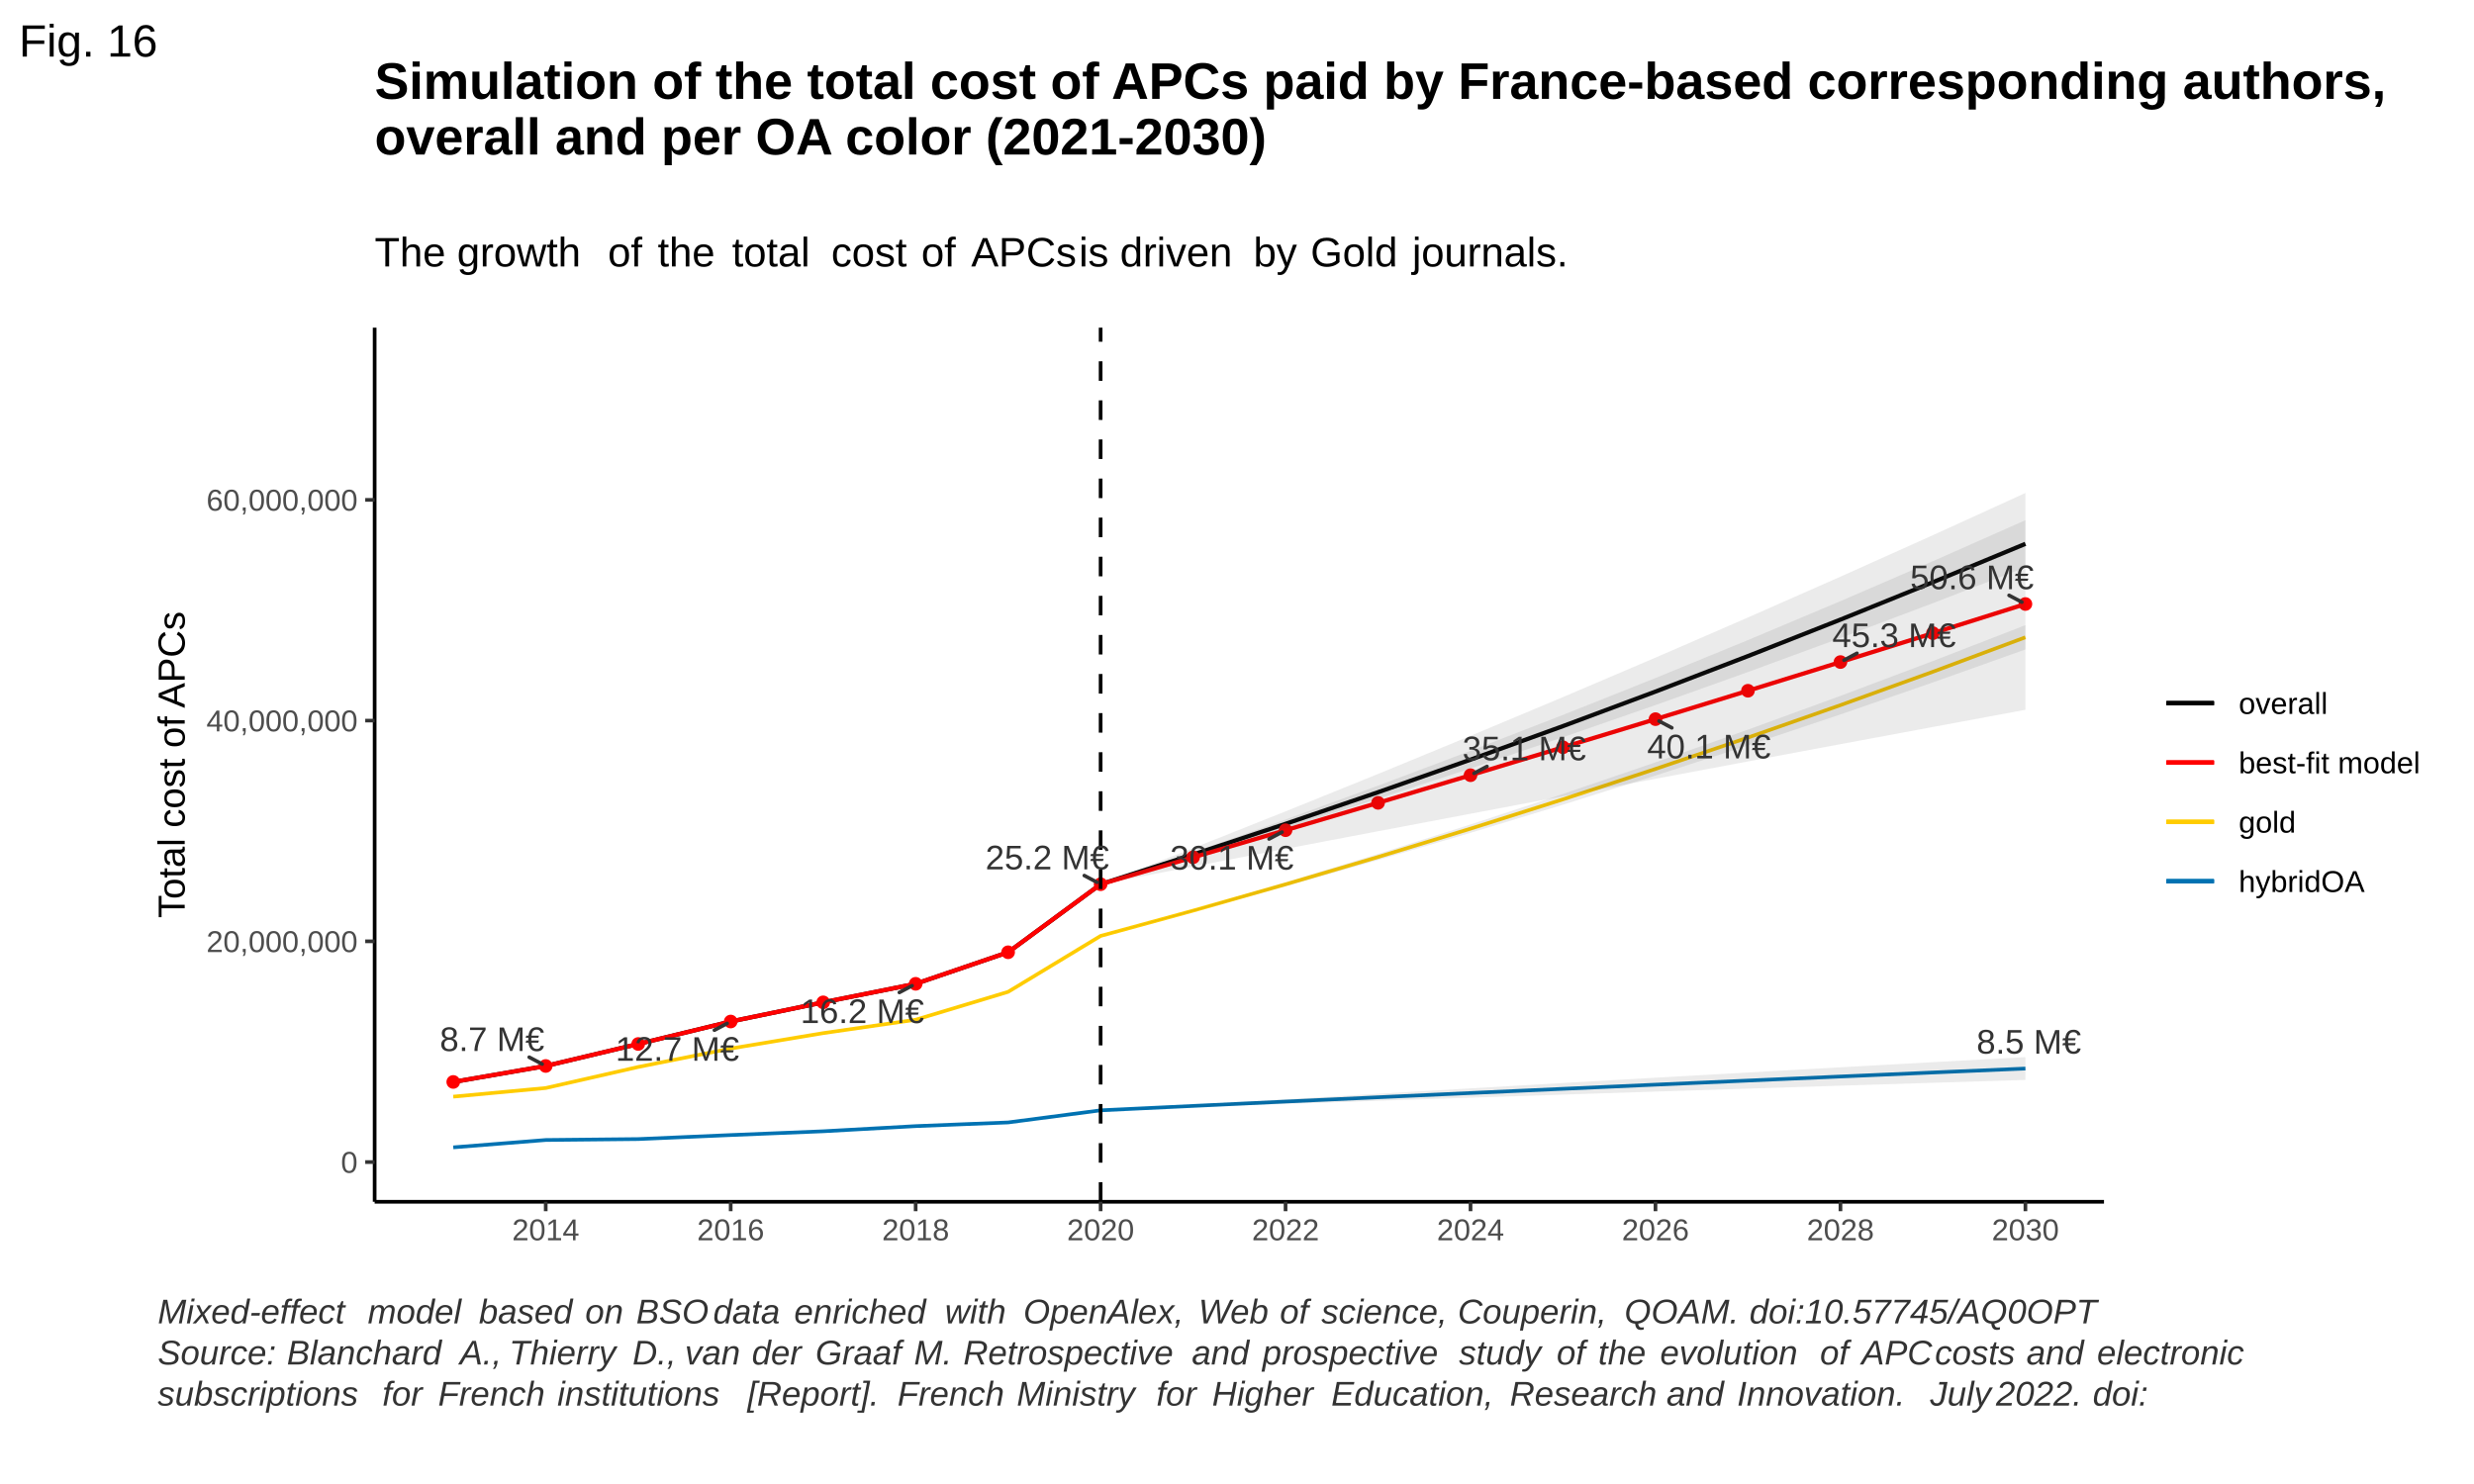
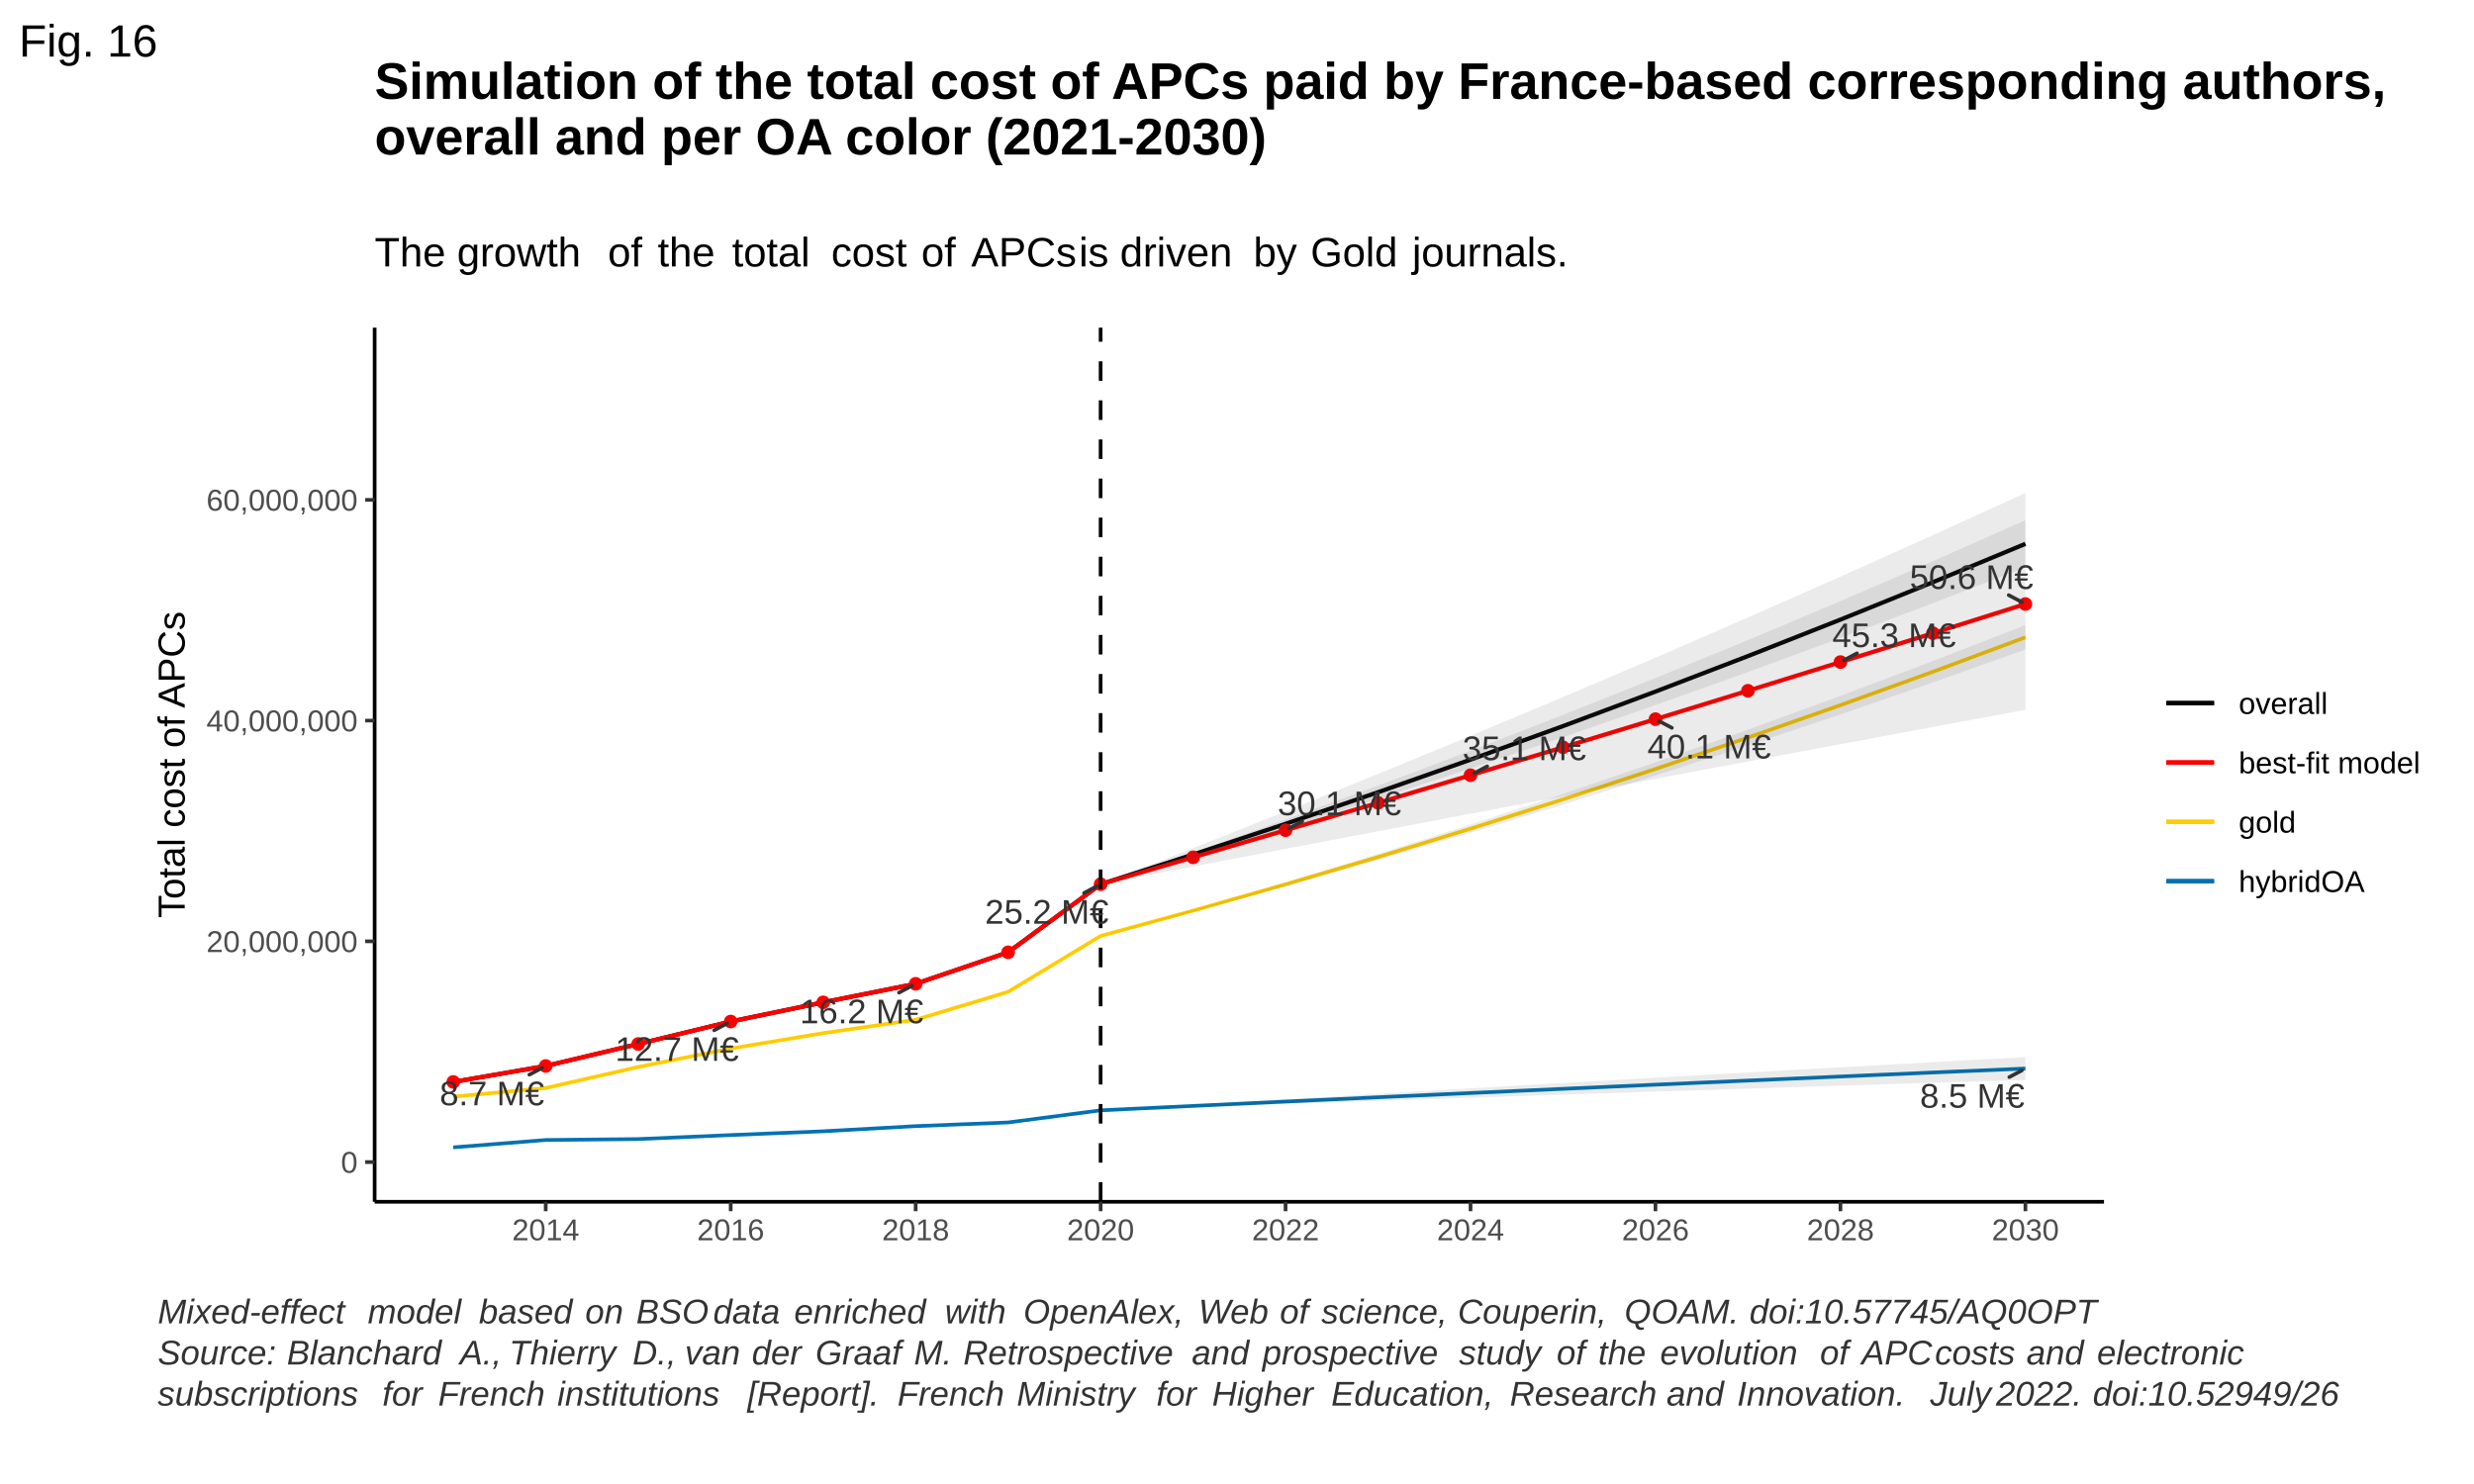
<svg xmlns="http://www.w3.org/2000/svg" class="svglite" width="720.00pt" height="432.00pt" viewBox="0 0 720.00 432.00">
  <defs>
    <style type="text/css">
    .svglite line, .svglite polyline, .svglite polygon, .svglite path, .svglite rect, .svglite circle {
      fill: none;
      stroke: #000000;
      stroke-linecap: round;
      stroke-linejoin: round;
      stroke-miterlimit: 10.00;
    }
    .svglite text {
      white-space: pre;
    }
  </style>
  </defs>
  <rect width="100%" height="100%" style="stroke: none; fill: #FFFFFF;" />
  <defs>
    <clipPath id="cpMC4wMHw3MjAuMDB8MC4wMHw0MzIuMDA=">
      <rect x="0.00" y="0.00" width="720.00" height="432.00" />
    </clipPath>
  </defs>
  <g clip-path="url(#cpMC4wMHw3MjAuMDB8MC4wMHw0MzIuMDA=)">
    <rect x="0" y="0" width="720.00" height="432.00" style="stroke-width: 1.07; stroke: #FFFFFF; fill: #FFFFFF;" />
  </g>
  <defs>
    <clipPath id="cpMTA5LjAzfDYxMi4zMnw5NS4zOXwzNDkuODQ=">
      <rect x="109.03" y="95.39" width="503.29" height="254.45" />
    </clipPath>
  </defs>
  <g clip-path="url(#cpMTA5LjAzfDYxMi4zMnw5NS4zOXwzNDkuODQ=)">
    <rect x="109.03" y="95.39" width="503.29" height="254.45" style="stroke-width: 1.07; stroke: none; fill: #FFFFFF;" />
    <polyline points="131.91,319.24 158.82,316.73 185.74,310.60 212.65,305.23 239.57,300.75 266.48,296.85 293.39,288.73 320.31,272.45 347.22,265.09 374.13,257.43 401.05,249.48 427.96,241.23 454.88,232.69 481.79,223.84 508.70,214.71 535.62,205.27 562.53,195.55 589.45,185.52 " style="stroke-width: 1.07; stroke: #FFCC00; stroke-linecap: butt;" />
    <polyline points="131.91,334.00 158.82,331.86 185.74,331.59 212.65,330.42 239.57,329.32 266.48,327.82 293.39,326.75 320.31,323.22 347.22,321.94 374.13,320.67 401.05,319.42 427.96,318.18 454.88,316.96 481.79,315.75 508.70,314.56 535.62,313.38 562.53,312.21 589.45,311.06 " style="stroke-width: 1.07; stroke: #0072B2; stroke-linecap: butt;" />
    <polyline points="131.91,314.96 158.82,310.31 185.74,303.91 212.65,297.37 239.57,291.79 266.48,286.39 293.39,277.21 320.31,257.40 347.22,248.76 374.13,239.83 401.05,230.62 427.96,221.14 454.88,211.37 481.79,201.32 508.70,190.99 535.62,180.37 562.53,169.48 589.45,158.31 " style="stroke-width: 1.24; stroke-linecap: butt;" />
    <polyline points="131.91,314.96 158.82,310.31 185.74,303.91 212.65,297.37 239.57,291.79 266.48,286.39 293.39,277.21 320.31,257.40 347.22,249.57 374.13,241.68 401.05,233.71 427.96,225.67 454.88,217.54 481.79,209.35 508.70,201.08 535.62,192.73 562.53,184.32 589.45,175.83 " style="stroke-width: 1.24; stroke: #FF0000; stroke-linecap: butt;" />
    <circle cx="131.91" cy="314.96" r="1.63" style="stroke-width: 0.71; stroke: #FF0000; fill: #FF0000;" />
    <circle cx="158.82" cy="310.31" r="1.63" style="stroke-width: 0.71; stroke: #FF0000; fill: #FF0000;" />
    <circle cx="185.74" cy="303.91" r="1.63" style="stroke-width: 0.71; stroke: #FF0000; fill: #FF0000;" />
    <circle cx="212.65" cy="297.37" r="1.63" style="stroke-width: 0.71; stroke: #FF0000; fill: #FF0000;" />
    <circle cx="239.57" cy="291.79" r="1.63" style="stroke-width: 0.71; stroke: #FF0000; fill: #FF0000;" />
    <circle cx="266.48" cy="286.39" r="1.63" style="stroke-width: 0.71; stroke: #FF0000; fill: #FF0000;" />
    <circle cx="293.39" cy="277.21" r="1.63" style="stroke-width: 0.71; stroke: #FF0000; fill: #FF0000;" />
    <circle cx="320.31" cy="257.40" r="1.63" style="stroke-width: 0.71; stroke: #FF0000; fill: #FF0000;" />
    <circle cx="347.22" cy="249.57" r="1.63" style="stroke-width: 0.71; stroke: #FF0000; fill: #FF0000;" />
    <circle cx="374.13" cy="241.68" r="1.63" style="stroke-width: 0.71; stroke: #FF0000; fill: #FF0000;" />
    <circle cx="401.05" cy="233.71" r="1.63" style="stroke-width: 0.71; stroke: #FF0000; fill: #FF0000;" />
    <circle cx="427.96" cy="225.67" r="1.63" style="stroke-width: 0.71; stroke: #FF0000; fill: #FF0000;" />
    <circle cx="454.88" cy="217.54" r="1.63" style="stroke-width: 0.71; stroke: #FF0000; fill: #FF0000;" />
    <circle cx="481.79" cy="209.35" r="1.63" style="stroke-width: 0.71; stroke: #FF0000; fill: #FF0000;" />
    <circle cx="508.70" cy="201.08" r="1.63" style="stroke-width: 0.71; stroke: #FF0000; fill: #FF0000;" />
    <circle cx="535.62" cy="192.73" r="1.63" style="stroke-width: 0.71; stroke: #FF0000; fill: #FF0000;" />
    <circle cx="562.53" cy="184.32" r="1.63" style="stroke-width: 0.71; stroke: #FF0000; fill: #FF0000;" />
    <circle cx="589.45" cy="175.83" r="1.63" style="stroke-width: 0.71; stroke: #FF0000; fill: #FF0000;" />
    <polygon points="131.91,319.24 158.82,316.73 185.74,310.60 212.65,305.23 239.57,300.75 266.48,296.85 293.39,288.73 320.31,272.45 347.22,264.81 374.13,256.86 401.05,248.59 427.96,240.01 454.88,231.12 481.79,221.92 508.70,212.40 535.62,202.57 562.53,192.43 589.45,181.98 589.45,189.06 562.53,198.65 535.62,207.97 508.70,217.00 481.79,225.76 454.88,234.24 427.96,242.44 401.05,250.36 374.13,258.01 347.22,265.37 320.31,272.45 293.39,288.73 266.48,296.85 239.57,300.75 212.65,305.23 185.74,310.60 158.82,316.73 131.91,319.24 " style="stroke-width: 0.00; stroke: none; stroke-linecap: butt; fill: #333333; fill-opacity: 0.10;" />
    <polyline points="131.91,319.24 158.82,316.73 185.74,310.60 212.65,305.23 239.57,300.75 266.48,296.85 293.39,288.73 320.31,272.45 347.22,264.81 374.13,256.86 401.05,248.59 427.96,240.01 454.88,231.12 481.79,221.92 508.70,212.40 535.62,202.57 562.53,192.43 589.45,181.98 " style="stroke-width: 1.07; stroke: none; stroke-linecap: butt;" />
    <polyline points="589.45,189.06 562.53,198.65 535.62,207.97 508.70,217.00 481.79,225.76 454.88,234.24 427.96,242.44 401.05,250.36 374.13,258.01 347.22,265.37 320.31,272.45 293.39,288.73 266.48,296.85 239.57,300.75 212.65,305.23 185.74,310.60 158.82,316.73 131.91,319.24 " style="stroke-width: 1.07; stroke: none; stroke-linecap: butt;" />
    <polygon points="131.91,334.00 158.82,331.86 185.74,331.59 212.65,330.42 239.57,329.32 266.48,327.82 293.39,326.75 320.31,323.22 347.22,321.60 374.13,319.99 401.05,318.40 427.96,316.83 454.88,315.26 481.79,313.72 508.70,312.20 535.62,310.69 562.53,309.20 589.45,307.73 589.45,314.37 562.53,315.20 535.62,316.04 508.70,316.90 481.79,317.76 454.88,318.64 427.96,319.54 401.05,320.44 374.13,321.35 347.22,322.28 320.31,323.22 293.39,326.75 266.48,327.82 239.57,329.32 212.65,330.42 185.74,331.59 158.82,331.86 131.91,334.00 " style="stroke-width: 0.00; stroke: none; stroke-linecap: butt; fill: #333333; fill-opacity: 0.10;" />
    <polyline points="131.91,334.00 158.82,331.86 185.74,331.59 212.65,330.42 239.57,329.32 266.48,327.82 293.39,326.75 320.31,323.22 347.22,321.60 374.13,319.99 401.05,318.40 427.96,316.83 454.88,315.26 481.79,313.72 508.70,312.20 535.62,310.69 562.53,309.20 589.45,307.73 " style="stroke-width: 1.07; stroke: none; stroke-linecap: butt;" />
    <polyline points="589.45,314.37 562.53,315.20 535.62,316.04 508.70,316.90 481.79,317.76 454.88,318.64 427.96,319.54 401.05,320.44 374.13,321.35 347.22,322.28 320.31,323.22 293.39,326.75 266.48,327.82 239.57,329.32 212.65,330.42 185.74,331.59 158.82,331.86 131.91,334.00 " style="stroke-width: 1.07; stroke: none; stroke-linecap: butt;" />
    <polygon points="131.91,314.96 158.82,310.31 185.74,303.91 212.65,297.37 239.57,291.79 266.48,286.39 293.39,277.21 320.31,257.40 347.22,248.14 374.13,238.57 401.05,228.72 427.96,218.56 454.88,208.11 481.79,197.37 508.70,186.33 535.62,174.99 562.53,163.36 589.45,151.43 589.45,165.15 562.53,175.58 535.62,185.73 508.70,195.63 481.79,205.25 454.88,214.61 427.96,223.70 401.05,232.52 374.13,241.09 347.22,249.37 320.31,257.40 293.39,277.21 266.48,286.39 239.57,291.79 212.65,297.37 185.74,303.91 158.82,310.31 131.91,314.96 " style="stroke-width: 0.00; stroke: none; stroke-linecap: butt; fill: #333333; fill-opacity: 0.10;" />
    <polyline points="131.91,314.96 158.82,310.31 185.74,303.91 212.65,297.37 239.57,291.79 266.48,286.39 293.39,277.21 320.31,257.40 347.22,248.14 374.13,238.57 401.05,228.72 427.96,218.56 454.88,208.11 481.79,197.37 508.70,186.33 535.62,174.99 562.53,163.36 589.45,151.43 " style="stroke-width: 1.07; stroke: none; stroke-linecap: butt;" />
    <polyline points="589.45,165.15 562.53,175.58 535.62,185.73 508.70,195.63 481.79,205.25 454.88,214.61 427.96,223.70 401.05,232.52 374.13,241.09 347.22,249.37 320.31,257.40 293.39,277.21 266.48,286.39 239.57,291.79 212.65,297.37 185.74,303.91 158.82,310.31 131.91,314.96 " style="stroke-width: 1.07; stroke: none; stroke-linecap: butt;" />
    <polygon points="131.91,314.96 158.82,310.31 185.74,303.91 212.65,297.37 239.57,291.79 266.48,286.39 293.39,277.21 320.31,257.40 347.22,246.90 374.13,236.20 401.05,225.30 427.96,214.21 454.88,202.92 481.79,191.44 508.70,179.75 535.62,167.87 562.53,155.79 589.45,143.51 589.45,206.62 562.53,211.62 535.62,216.63 508.70,221.66 481.79,226.71 454.88,231.79 427.96,236.88 401.05,241.98 374.13,247.10 347.22,252.24 320.31,257.40 293.39,277.21 266.48,286.39 239.57,291.79 212.65,297.37 185.74,303.91 158.82,310.31 131.91,314.96 " style="stroke-width: 0.00; stroke: none; stroke-linecap: butt; fill: #333333; fill-opacity: 0.10;" />
    <polyline points="131.91,314.96 158.82,310.31 185.74,303.91 212.65,297.37 239.57,291.79 266.48,286.39 293.39,277.21 320.31,257.40 347.22,246.90 374.13,236.20 401.05,225.30 427.96,214.21 454.88,202.92 481.79,191.44 508.70,179.75 535.62,167.87 562.53,155.79 589.45,143.51 " style="stroke-width: 1.07; stroke: none; stroke-linecap: butt;" />
    <polyline points="589.45,206.62 562.53,211.62 535.62,216.63 508.70,221.66 481.79,226.71 454.88,231.79 427.96,236.88 401.05,241.98 374.13,247.10 347.22,252.24 320.31,257.40 293.39,277.21 266.48,286.39 239.57,291.79 212.65,297.37 185.74,303.91 158.82,310.31 131.91,314.96 " style="stroke-width: 1.07; stroke: none; stroke-linecap: butt;" />
    <line x1="320.31" y1="349.84" x2="320.31" y2="95.39" style="stroke-width: 1.07; stroke-dasharray: 5.69,5.69; stroke-linecap: butt;" />
-     <line x1="154.02" y1="307.76" x2="157.79" y2="309.76" style="stroke-width: 1.07; stroke: #333333;" />
-     <line x1="207.91" y1="299.89" x2="211.62" y2="297.92" style="stroke-width: 1.07; stroke: #333333;" />
-     <line x1="261.74" y1="288.91" x2="265.45" y2="286.94" style="stroke-width: 1.07; stroke: #333333;" />
-     <line x1="315.56" y1="254.88" x2="319.28" y2="256.85" style="stroke-width: 1.07; stroke: #333333;" />
-     <line x1="369.34" y1="244.23" x2="373.10" y2="242.23" style="stroke-width: 1.07; stroke: #333333;" />
-     <line x1="432.75" y1="223.12" x2="428.99" y2="225.12" style="stroke-width: 1.07; stroke: #333333;" />
-     <line x1="486.54" y1="211.87" x2="482.82" y2="209.90" style="stroke-width: 1.07; stroke: #333333;" />
-     <line x1="540.42" y1="190.18" x2="536.65" y2="192.19" style="stroke-width: 1.07; stroke: #333333;" />
-     <line x1="584.70" y1="173.31" x2="588.41" y2="175.28" style="stroke-width: 1.07; stroke: #333333;" />
-     <text x="143.21" y="305.96" text-anchor="middle" style="font-size: 9.96px;fill: #333333; font-family: &quot;Arial&quot;;" textLength="39.12px" lengthAdjust="spacingAndGlyphs">   8.7 M€</text>
-     <text x="197.13" y="308.80" text-anchor="middle" style="font-size: 9.96px;fill: #333333; font-family: &quot;Arial&quot;;" textLength="44.81px" lengthAdjust="spacingAndGlyphs">   12.7 M€</text>
-     <text x="250.95" y="297.82" text-anchor="middle" style="font-size: 9.96px;fill: #333333; font-family: &quot;Arial&quot;;" textLength="44.81px" lengthAdjust="spacingAndGlyphs">   16.2 M€</text>
-     <text x="304.78" y="253.08" text-anchor="middle" style="font-size: 9.96px;fill: #333333; font-family: &quot;Arial&quot;;" textLength="44.81px" lengthAdjust="spacingAndGlyphs">   25.2 M€</text>
-     <text x="358.51" y="253.14" text-anchor="middle" style="font-size: 9.96px;fill: #333333; font-family: &quot;Arial&quot;;" textLength="44.81px" lengthAdjust="spacingAndGlyphs">   30.1 M€</text>
-     <text x="443.60" y="221.32" text-anchor="middle" style="font-size: 9.96px;fill: #333333; font-family: &quot;Arial&quot;;" textLength="44.81px" lengthAdjust="spacingAndGlyphs">   35.1 M€</text>
-     <text x="497.34" y="220.78" text-anchor="middle" style="font-size: 9.96px;fill: #333333; font-family: &quot;Arial&quot;;" textLength="44.81px" lengthAdjust="spacingAndGlyphs">   40.1 M€</text>
-     <text x="551.23" y="188.38" text-anchor="middle" style="font-size: 9.96px;fill: #333333; font-family: &quot;Arial&quot;;" textLength="44.81px" lengthAdjust="spacingAndGlyphs">   45.3 M€</text>
-     <text x="573.90" y="171.51" text-anchor="middle" style="font-size: 9.96px;fill: #333333; font-family: &quot;Arial&quot;;" textLength="44.81px" lengthAdjust="spacingAndGlyphs">   50.6 M€</text>
-     <text x="590.45" y="306.71" text-anchor="middle" style="font-size: 9.96px;fill: #333333; font-family: &quot;Arial&quot;;" textLength="36.53px" lengthAdjust="spacingAndGlyphs">  8.5 M€</text>
+     <line x1="154.05" y1="312.85" x2="157.79" y2="310.86" style="stroke-width: 1.07; stroke: #333333;" />
+     <line x1="207.84" y1="299.93" x2="211.62" y2="297.92" style="stroke-width: 1.07; stroke: #333333;" />
+     <line x1="261.63" y1="288.97" x2="265.45" y2="286.94" style="stroke-width: 1.07; stroke: #333333;" />
+     <line x1="315.47" y1="259.97" x2="319.28" y2="257.95" style="stroke-width: 1.07; stroke: #333333;" />
+     <line x1="378.99" y1="239.10" x2="375.16" y2="241.13" style="stroke-width: 1.07; stroke: #333333;" />
+     <line x1="432.82" y1="223.08" x2="428.99" y2="225.12" style="stroke-width: 1.07; stroke: #333333;" />
+     <line x1="486.56" y1="211.88" x2="482.82" y2="209.90" style="stroke-width: 1.07; stroke: #333333;" />
+     <line x1="540.43" y1="190.18" x2="536.65" y2="192.19" style="stroke-width: 1.07; stroke: #333333;" />
+     <line x1="584.59" y1="173.25" x2="588.42" y2="175.28" style="stroke-width: 1.07; stroke: #333333;" />
+     <text x="143.17" y="321.76" text-anchor="middle" style="font-size: 9.96px;fill: #333333; font-family: &quot;Arial&quot;;" textLength="39.12px" lengthAdjust="spacingAndGlyphs">   8.7 M€</text>
+     <text x="197.03" y="308.84" text-anchor="middle" style="font-size: 9.96px;fill: #333333; font-family: &quot;Arial&quot;;" textLength="44.81px" lengthAdjust="spacingAndGlyphs">   12.7 M€</text>
+     <text x="250.76" y="297.88" text-anchor="middle" style="font-size: 9.96px;fill: #333333; font-family: &quot;Arial&quot;;" textLength="44.81px" lengthAdjust="spacingAndGlyphs">   16.2 M€</text>
+     <text x="304.65" y="268.89" text-anchor="middle" style="font-size: 9.96px;fill: #333333; font-family: &quot;Arial&quot;;" textLength="44.81px" lengthAdjust="spacingAndGlyphs">   25.2 M€</text>
+     <text x="389.83" y="237.30" text-anchor="middle" style="font-size: 9.96px;fill: #333333; font-family: &quot;Arial&quot;;" textLength="44.81px" lengthAdjust="spacingAndGlyphs">   30.1 M€</text>
+     <text x="443.63" y="221.28" text-anchor="middle" style="font-size: 9.96px;fill: #333333; font-family: &quot;Arial&quot;;" textLength="44.81px" lengthAdjust="spacingAndGlyphs">   35.1 M€</text>
+     <text x="497.42" y="220.79" text-anchor="middle" style="font-size: 9.96px;fill: #333333; font-family: &quot;Arial&quot;;" textLength="44.81px" lengthAdjust="spacingAndGlyphs">   40.1 M€</text>
+     <text x="551.24" y="188.38" text-anchor="middle" style="font-size: 9.96px;fill: #333333; font-family: &quot;Arial&quot;;" textLength="44.81px" lengthAdjust="spacingAndGlyphs">   45.3 M€</text>
+     <text x="573.77" y="171.45" text-anchor="middle" style="font-size: 9.96px;fill: #333333; font-family: &quot;Arial&quot;;" textLength="44.81px" lengthAdjust="spacingAndGlyphs">   50.6 M€</text>
+     <line x1="584.76" y1="313.55" x2="588.41" y2="311.61" style="stroke-width: 1.07; stroke: #333333;" />
+     <text x="573.98" y="322.46" text-anchor="middle" style="font-size: 9.96px;fill: #333333; font-family: &quot;Arial&quot;;" textLength="36.53px" lengthAdjust="spacingAndGlyphs">  8.5 M€</text>
  </g>
  <g clip-path="url(#cpMC4wMHw3MjAuMDB8MC4wMHw0MzIuMDA=)">
    <polyline points="109.03,349.84 109.03,95.39 " style="stroke-width: 1.07; stroke-linecap: butt;" />
    <text x="104.10" y="341.42" text-anchor="end" style="font-size: 8.80px;fill: #4D4D4D; font-family: &quot;Arial&quot;;" textLength="5.03px" lengthAdjust="spacingAndGlyphs">0</text>
    <text x="104.10" y="277.16" text-anchor="end" style="font-size: 8.80px;fill: #4D4D4D; font-family: &quot;Arial&quot;;" textLength="44.97px" lengthAdjust="spacingAndGlyphs">20,000,000</text>
    <text x="104.10" y="212.91" text-anchor="end" style="font-size: 8.80px;fill: #4D4D4D; font-family: &quot;Arial&quot;;" textLength="44.97px" lengthAdjust="spacingAndGlyphs">40,000,000</text>
    <text x="104.10" y="148.66" text-anchor="end" style="font-size: 8.80px;fill: #4D4D4D; font-family: &quot;Arial&quot;;" textLength="44.97px" lengthAdjust="spacingAndGlyphs">60,000,000</text>
    <polyline points="106.29,338.28 109.03,338.28 " style="stroke-width: 1.07; stroke: #333333; stroke-linecap: butt;" />
    <polyline points="106.29,274.02 109.03,274.02 " style="stroke-width: 1.07; stroke: #333333; stroke-linecap: butt;" />
    <polyline points="106.29,209.77 109.03,209.77 " style="stroke-width: 1.07; stroke: #333333; stroke-linecap: butt;" />
    <polyline points="106.29,145.51 109.03,145.51 " style="stroke-width: 1.07; stroke: #333333; stroke-linecap: butt;" />
    <polyline points="109.03,349.84 612.32,349.84 " style="stroke-width: 1.07; stroke-linecap: butt;" />
    <polyline points="158.82,352.58 158.82,349.84 " style="stroke-width: 1.07; stroke: #333333; stroke-linecap: butt;" />
    <polyline points="212.65,352.58 212.65,349.84 " style="stroke-width: 1.07; stroke: #333333; stroke-linecap: butt;" />
    <polyline points="266.48,352.58 266.48,349.84 " style="stroke-width: 1.07; stroke: #333333; stroke-linecap: butt;" />
    <polyline points="320.31,352.58 320.31,349.84 " style="stroke-width: 1.07; stroke: #333333; stroke-linecap: butt;" />
    <polyline points="374.13,352.58 374.13,349.84 " style="stroke-width: 1.07; stroke: #333333; stroke-linecap: butt;" />
    <polyline points="427.96,352.58 427.96,349.84 " style="stroke-width: 1.07; stroke: #333333; stroke-linecap: butt;" />
    <polyline points="481.79,352.58 481.79,349.84 " style="stroke-width: 1.07; stroke: #333333; stroke-linecap: butt;" />
    <polyline points="535.62,352.58 535.62,349.84 " style="stroke-width: 1.07; stroke: #333333; stroke-linecap: butt;" />
    <polyline points="589.45,352.58 589.45,349.84 " style="stroke-width: 1.07; stroke: #333333; stroke-linecap: butt;" />
    <text x="158.82" y="361.06" text-anchor="middle" style="font-size: 8.80px;fill: #4D4D4D; font-family: &quot;Arial&quot;;" textLength="20.13px" lengthAdjust="spacingAndGlyphs">2014</text>
    <text x="212.65" y="361.06" text-anchor="middle" style="font-size: 8.80px;fill: #4D4D4D; font-family: &quot;Arial&quot;;" textLength="20.13px" lengthAdjust="spacingAndGlyphs">2016</text>
    <text x="266.48" y="361.06" text-anchor="middle" style="font-size: 8.80px;fill: #4D4D4D; font-family: &quot;Arial&quot;;" textLength="20.13px" lengthAdjust="spacingAndGlyphs">2018</text>
    <text x="320.31" y="361.06" text-anchor="middle" style="font-size: 8.80px;fill: #4D4D4D; font-family: &quot;Arial&quot;;" textLength="20.13px" lengthAdjust="spacingAndGlyphs">2020</text>
    <text x="374.13" y="361.06" text-anchor="middle" style="font-size: 8.80px;fill: #4D4D4D; font-family: &quot;Arial&quot;;" textLength="20.13px" lengthAdjust="spacingAndGlyphs">2022</text>
    <text x="427.96" y="361.06" text-anchor="middle" style="font-size: 8.80px;fill: #4D4D4D; font-family: &quot;Arial&quot;;" textLength="20.13px" lengthAdjust="spacingAndGlyphs">2024</text>
    <text x="481.79" y="361.06" text-anchor="middle" style="font-size: 8.80px;fill: #4D4D4D; font-family: &quot;Arial&quot;;" textLength="20.13px" lengthAdjust="spacingAndGlyphs">2026</text>
    <text x="535.62" y="361.06" text-anchor="middle" style="font-size: 8.80px;fill: #4D4D4D; font-family: &quot;Arial&quot;;" textLength="20.13px" lengthAdjust="spacingAndGlyphs">2028</text>
    <text x="589.45" y="361.06" text-anchor="middle" style="font-size: 8.80px;fill: #4D4D4D; font-family: &quot;Arial&quot;;" textLength="20.13px" lengthAdjust="spacingAndGlyphs">2030</text>
    <text transform="translate(53.75,222.62) rotate(-90)" text-anchor="middle" style="font-size: 11.00px; font-family: &quot;Arial&quot;;" textLength="91.84px" lengthAdjust="spacingAndGlyphs">Total cost of APCs</text>
    <rect x="623.28" y="174.59" width="91.24" height="96.06" style="stroke-width: 1.07; stroke: none; fill: #FFFFFF;" />
    <text x="628.76" y="189.25" style="font-size: 11.00px; font-family: &quot;Arial&quot;;" textLength="2.86px" lengthAdjust="spacingAndGlyphs"> </text>
    <line x1="630.49" y1="204.69" x2="644.31" y2="204.69" style="stroke-width: 1.07; stroke-linecap: butt;" />
    <line x1="630.49" y1="204.69" x2="644.31" y2="204.69" style="stroke-width: 1.07; stroke-linecap: butt;" />
    <line x1="630.49" y1="204.69" x2="644.31" y2="204.69" style="stroke-width: 1.24; stroke-linecap: butt;" />
    <line x1="630.49" y1="204.69" x2="644.31" y2="204.69" style="stroke-width: 1.24; stroke-linecap: butt;" />
    <line x1="630.49" y1="221.97" x2="644.31" y2="221.97" style="stroke-width: 1.07; stroke: #FF0000; stroke-linecap: butt;" />
    <line x1="630.49" y1="221.97" x2="644.31" y2="221.97" style="stroke-width: 1.07; stroke: #FF0000; stroke-linecap: butt;" />
    <line x1="630.49" y1="221.97" x2="644.31" y2="221.97" style="stroke-width: 1.24; stroke: #FF0000; stroke-linecap: butt;" />
    <line x1="630.49" y1="221.97" x2="644.31" y2="221.97" style="stroke-width: 1.24; stroke: #FF0000; stroke-linecap: butt;" />
    <line x1="630.49" y1="239.25" x2="644.31" y2="239.25" style="stroke-width: 1.07; stroke: #FFCC00; stroke-linecap: butt;" />
    <line x1="630.49" y1="239.25" x2="644.31" y2="239.25" style="stroke-width: 1.07; stroke: #FFCC00; stroke-linecap: butt;" />
    <line x1="630.49" y1="239.25" x2="644.31" y2="239.25" style="stroke-width: 1.24; stroke: #FFCC00; stroke-linecap: butt;" />
    <line x1="630.49" y1="239.25" x2="644.31" y2="239.25" style="stroke-width: 1.24; stroke: #FFCC00; stroke-linecap: butt;" />
    <line x1="630.49" y1="256.53" x2="644.31" y2="256.53" style="stroke-width: 1.07; stroke: #0072B2; stroke-linecap: butt;" />
    <line x1="630.49" y1="256.53" x2="644.31" y2="256.53" style="stroke-width: 1.07; stroke: #0072B2; stroke-linecap: butt;" />
    <line x1="630.49" y1="256.53" x2="644.31" y2="256.53" style="stroke-width: 1.24; stroke: #0072B2; stroke-linecap: butt;" />
    <line x1="630.49" y1="256.53" x2="644.31" y2="256.53" style="stroke-width: 1.24; stroke: #0072B2; stroke-linecap: butt;" />
    <text x="651.52" y="207.83" style="font-size: 8.80px; font-family: &quot;Arial&quot;;" textLength="27.86px" lengthAdjust="spacingAndGlyphs">overall</text>
    <text x="651.52" y="225.11" style="font-size: 8.80px; font-family: &quot;Arial&quot;;" textLength="57.52px" lengthAdjust="spacingAndGlyphs">best-fit model</text>
    <text x="651.52" y="242.39" style="font-size: 8.80px; font-family: &quot;Arial&quot;;" textLength="18.40px" lengthAdjust="spacingAndGlyphs">gold</text>
    <text x="651.52" y="259.67" style="font-size: 8.80px; font-family: &quot;Arial&quot;;" textLength="39.13px" lengthAdjust="spacingAndGlyphs">hybridOA</text>
    <text x="109.03" y="77.57" style="font-size: 12.00px; font-family: &quot;Arial&quot;;" textLength="20.86px" lengthAdjust="spacingAndGlyphs">The</text>
    <text x="133.01" y="77.57" style="font-size: 12.00px; font-family: &quot;Arial&quot;;" textLength="40.77px" lengthAdjust="spacingAndGlyphs">growth</text>
    <text x="176.90" y="77.57" style="font-size: 12.00px; font-family: &quot;Arial&quot;;" textLength="11.38px" lengthAdjust="spacingAndGlyphs">of</text>
    <text x="191.40" y="77.57" style="font-size: 12.00px; font-family: &quot;Arial&quot;;" textLength="18.52px" lengthAdjust="spacingAndGlyphs">the</text>
    <text x="213.04" y="77.57" style="font-size: 12.00px; font-family: &quot;Arial&quot;;" textLength="25.75px" lengthAdjust="spacingAndGlyphs">total</text>
    <text x="241.91" y="77.57" style="font-size: 12.00px; font-family: &quot;Arial&quot;;" textLength="23.10px" lengthAdjust="spacingAndGlyphs">cost</text>
    <text x="268.12" y="77.57" style="font-size: 12.00px; font-family: &quot;Arial&quot;;" textLength="11.38px" lengthAdjust="spacingAndGlyphs">of</text>
    <text x="282.63" y="77.57" style="font-size: 12.00px; font-family: &quot;Arial&quot;;" textLength="28.25px" lengthAdjust="spacingAndGlyphs">APCs</text>
    <text x="314.00" y="77.57" style="font-size: 12.00px; font-family: &quot;Arial&quot;;" textLength="8.84px" lengthAdjust="spacingAndGlyphs">is</text>
    <text x="325.95" y="77.57" style="font-size: 12.00px; font-family: &quot;Arial&quot;;" textLength="35.71px" lengthAdjust="spacingAndGlyphs">driven</text>
    <text x="364.78" y="77.57" style="font-size: 12.00px; font-family: &quot;Arial&quot;;" textLength="13.50px" lengthAdjust="spacingAndGlyphs">by</text>
    <text x="381.40" y="77.57" style="font-size: 12.00px; font-family: &quot;Arial&quot;;" textLength="26.47px" lengthAdjust="spacingAndGlyphs">Gold</text>
    <text x="410.99" y="77.57" style="font-size: 12.00px; font-family: &quot;Arial&quot;;" textLength="48.93px" lengthAdjust="spacingAndGlyphs">journals.</text>
    <text x="109.03" y="28.78" style="font-size: 15.00px; font-weight: bold; font-family: &quot;Arial&quot;;" textLength="609.69px" lengthAdjust="spacingAndGlyphs">Simulation of the total cost of APCs paid by France-based corresponding authors, </text>
    <text x="109.03" y="44.98" style="font-size: 15.00px; font-weight: bold; font-family: &quot;Arial&quot;;" textLength="268.41px" lengthAdjust="spacingAndGlyphs">overall and per OA color (2021-2030)</text>
    <text x="45.89" y="385.26" style="font-size: 10.00px; font-style: italic;fill: #333333; font-family: &quot;Arial&quot;;" textLength="53.92px" lengthAdjust="spacingAndGlyphs">Mixed-effect</text>
    <text x="107.01" y="385.26" style="font-size: 10.00px; font-style: italic;fill: #333333; font-family: &quot;Arial&quot;;" textLength="27.73px" lengthAdjust="spacingAndGlyphs">model</text>
    <text x="139.37" y="385.26" style="font-size: 10.00px; font-style: italic;fill: #333333; font-family: &quot;Arial&quot;;" textLength="26.57px" lengthAdjust="spacingAndGlyphs">based</text>
    <text x="170.30" y="385.26" style="font-size: 10.00px; font-style: italic;fill: #333333; font-family: &quot;Arial&quot;;" textLength="11.42px" lengthAdjust="spacingAndGlyphs">on</text>
    <text x="185.13" y="385.26" style="font-size: 10.00px; font-style: italic;fill: #333333; font-family: &quot;Arial&quot;;" textLength="18.25px" lengthAdjust="spacingAndGlyphs">BSO</text>
    <text x="207.53" y="385.26" style="font-size: 10.00px; font-style: italic;fill: #333333; font-family: &quot;Arial&quot;;" textLength="20.47px" lengthAdjust="spacingAndGlyphs">data</text>
    <text x="231.11" y="385.26" style="font-size: 10.00px; font-style: italic;fill: #333333; font-family: &quot;Arial&quot;;" textLength="38.43px" lengthAdjust="spacingAndGlyphs">enriched</text>
    <text x="275.00" y="385.26" style="font-size: 10.00px; font-style: italic;fill: #333333; font-family: &quot;Arial&quot;;" textLength="18.91px" lengthAdjust="spacingAndGlyphs">with</text>
    <text x="297.82" y="385.26" style="font-size: 10.00px; font-style: italic;fill: #333333; font-family: &quot;Arial&quot;;" textLength="44.36px" lengthAdjust="spacingAndGlyphs">OpenAlex,</text>
    <text x="348.78" y="385.26" style="font-size: 10.00px; font-style: italic;fill: #333333; font-family: &quot;Arial&quot;;" textLength="19.34px" lengthAdjust="spacingAndGlyphs">Web</text>
    <text x="372.46" y="385.26" style="font-size: 10.00px; font-style: italic;fill: #333333; font-family: &quot;Arial&quot;;" textLength="8.81px" lengthAdjust="spacingAndGlyphs">of</text>
    <text x="384.55" y="385.26" style="font-size: 10.00px; font-style: italic;fill: #333333; font-family: &quot;Arial&quot;;" textLength="34.29px" lengthAdjust="spacingAndGlyphs">science,</text>
    <text x="424.25" y="385.26" style="font-size: 10.00px; font-style: italic;fill: #333333; font-family: &quot;Arial&quot;;" textLength="42.98px" lengthAdjust="spacingAndGlyphs">Couperin,</text>
    <text x="472.75" y="385.26" style="font-size: 10.00px; font-style: italic;fill: #333333; font-family: &quot;Arial&quot;;" textLength="31.01px" lengthAdjust="spacingAndGlyphs">QOAM.</text>
    <text x="509.12" y="385.26" style="font-size: 10.00px; font-style: italic;fill: #333333; font-family: &quot;Arial&quot;;" textLength="97.47px" lengthAdjust="spacingAndGlyphs">doi:10.57745/AQ0OPT</text>
    <text x="45.89" y="397.22" style="font-size: 10.00px; font-style: italic;fill: #333333; font-family: &quot;Arial&quot;;" textLength="32.53px" lengthAdjust="spacingAndGlyphs">Source:</text>
    <text x="83.46" y="397.22" style="font-size: 10.00px; font-style: italic;fill: #333333; font-family: &quot;Arial&quot;;" textLength="45.81px" lengthAdjust="spacingAndGlyphs">Blanchard</text>
    <text x="133.80" y="397.22" style="font-size: 10.00px; font-style: italic;fill: #333333; font-family: &quot;Arial&quot;;" textLength="10.75px" lengthAdjust="spacingAndGlyphs">A.,</text>
    <text x="148.15" y="397.22" style="font-size: 10.00px; font-style: italic;fill: #333333; font-family: &quot;Arial&quot;;" textLength="31.00px" lengthAdjust="spacingAndGlyphs">Thierry</text>
    <text x="184.06" y="397.22" style="font-size: 10.00px; font-style: italic;fill: #333333; font-family: &quot;Arial&quot;;" textLength="11.79px" lengthAdjust="spacingAndGlyphs">D.,</text>
    <text x="199.32" y="397.22" style="font-size: 10.00px; font-style: italic;fill: #333333; font-family: &quot;Arial&quot;;" textLength="16.14px" lengthAdjust="spacingAndGlyphs">van</text>
    <text x="218.79" y="397.22" style="font-size: 10.00px; font-style: italic;fill: #333333; font-family: &quot;Arial&quot;;" textLength="14.76px" lengthAdjust="spacingAndGlyphs">der</text>
    <text x="237.31" y="397.22" style="font-size: 10.00px; font-style: italic;fill: #333333; font-family: &quot;Arial&quot;;" textLength="25.31px" lengthAdjust="spacingAndGlyphs">Graaf</text>
    <text x="265.98" y="397.22" style="font-size: 10.00px; font-style: italic;fill: #333333; font-family: &quot;Arial&quot;;" textLength="10.97px" lengthAdjust="spacingAndGlyphs">M.</text>
    <text x="280.33" y="397.22" style="font-size: 10.00px; font-style: italic;fill: #333333; font-family: &quot;Arial&quot;;" textLength="58.84px" lengthAdjust="spacingAndGlyphs">Retrospective</text>
    <text x="346.85" y="397.22" style="font-size: 10.00px; font-style: italic;fill: #333333; font-family: &quot;Arial&quot;;" textLength="17.26px" lengthAdjust="spacingAndGlyphs">and</text>
    <text x="367.39" y="397.22" style="font-size: 10.00px; font-style: italic;fill: #333333; font-family: &quot;Arial&quot;;" textLength="50.59px" lengthAdjust="spacingAndGlyphs">prospective</text>
    <text x="424.60" y="397.22" style="font-size: 10.00px; font-style: italic;fill: #333333; font-family: &quot;Arial&quot;;" textLength="23.89px" lengthAdjust="spacingAndGlyphs">study</text>
    <text x="453.02" y="397.22" style="font-size: 10.00px; font-style: italic;fill: #333333; font-family: &quot;Arial&quot;;" textLength="8.81px" lengthAdjust="spacingAndGlyphs">of</text>
    <text x="465.11" y="397.22" style="font-size: 10.00px; font-style: italic;fill: #333333; font-family: &quot;Arial&quot;;" textLength="14.10px" lengthAdjust="spacingAndGlyphs">the</text>
    <text x="483.13" y="397.22" style="font-size: 10.00px; font-style: italic;fill: #333333; font-family: &quot;Arial&quot;;" textLength="40.98px" lengthAdjust="spacingAndGlyphs">evolution</text>
    <text x="529.66" y="397.22" style="font-size: 10.00px; font-style: italic;fill: #333333; font-family: &quot;Arial&quot;;" textLength="8.81px" lengthAdjust="spacingAndGlyphs">of</text>
    <text x="541.75" y="397.22" style="font-size: 10.00px; font-style: italic;fill: #333333; font-family: &quot;Arial&quot;;" textLength="17.16px" lengthAdjust="spacingAndGlyphs">APC</text>
    <text x="563.11" y="397.22" style="font-size: 10.00px; font-style: italic;fill: #333333; font-family: &quot;Arial&quot;;" textLength="22.12px" lengthAdjust="spacingAndGlyphs">costs</text>
    <text x="589.75" y="397.22" style="font-size: 10.00px; font-style: italic;fill: #333333; font-family: &quot;Arial&quot;;" textLength="17.26px" lengthAdjust="spacingAndGlyphs">and</text>
    <text x="610.28" y="397.22" style="font-size: 10.00px; font-style: italic;fill: #333333; font-family: &quot;Arial&quot;;" textLength="42.91px" lengthAdjust="spacingAndGlyphs">electronic</text>
    <text x="45.89" y="409.17" style="font-size: 10.00px; font-style: italic;fill: #333333; font-family: &quot;Arial&quot;;" textLength="58.73px" lengthAdjust="spacingAndGlyphs">subscriptions</text>
    <text x="111.25" y="409.17" style="font-size: 10.00px; font-style: italic;fill: #333333; font-family: &quot;Arial&quot;;" textLength="12.79px" lengthAdjust="spacingAndGlyphs">for</text>
    <text x="127.48" y="409.17" style="font-size: 10.00px; font-style: italic;fill: #333333; font-family: &quot;Arial&quot;;" textLength="29.85px" lengthAdjust="spacingAndGlyphs">French</text>
    <text x="162.19" y="409.17" style="font-size: 10.00px; font-style: italic;fill: #333333; font-family: &quot;Arial&quot;;" textLength="49.33px" lengthAdjust="spacingAndGlyphs">institutions</text>
    <text x="217.51" y="409.17" style="font-size: 10.00px; font-style: italic;fill: #333333; font-family: &quot;Arial&quot;;" textLength="37.81px" lengthAdjust="spacingAndGlyphs">[Report].</text>
    <text x="261.16" y="409.17" style="font-size: 10.00px; font-style: italic;fill: #333333; font-family: &quot;Arial&quot;;" textLength="29.85px" lengthAdjust="spacingAndGlyphs">French</text>
    <text x="295.88" y="409.17" style="font-size: 10.00px; font-style: italic;fill: #333333; font-family: &quot;Arial&quot;;" textLength="35.65px" lengthAdjust="spacingAndGlyphs">Ministry</text>
    <text x="336.51" y="409.17" style="font-size: 10.00px; font-style: italic;fill: #333333; font-family: &quot;Arial&quot;;" textLength="12.79px" lengthAdjust="spacingAndGlyphs">for</text>
    <text x="352.73" y="409.17" style="font-size: 10.00px; font-style: italic;fill: #333333; font-family: &quot;Arial&quot;;" textLength="29.92px" lengthAdjust="spacingAndGlyphs">Higher</text>
    <text x="387.41" y="409.17" style="font-size: 10.00px; font-style: italic;fill: #333333; font-family: &quot;Arial&quot;;" textLength="46.81px" lengthAdjust="spacingAndGlyphs">Education,</text>
    <text x="439.39" y="409.17" style="font-size: 10.00px; font-style: italic;fill: #333333; font-family: &quot;Arial&quot;;" textLength="40.01px" lengthAdjust="spacingAndGlyphs">Research</text>
    <text x="485.00" y="409.17" style="font-size: 10.00px; font-style: italic;fill: #333333; font-family: &quot;Arial&quot;;" textLength="17.26px" lengthAdjust="spacingAndGlyphs">and</text>
    <text x="505.53" y="409.17" style="font-size: 10.00px; font-style: italic;fill: #333333; font-family: &quot;Arial&quot;;" textLength="50.68px" lengthAdjust="spacingAndGlyphs">Innovation.</text>
    <text x="561.71" y="409.17" style="font-size: 10.00px; font-style: italic;fill: #333333; font-family: &quot;Arial&quot;;" textLength="15.77px" lengthAdjust="spacingAndGlyphs">July</text>
    <text x="580.89" y="409.17" style="font-size: 10.00px; font-style: italic;fill: #333333; font-family: &quot;Arial&quot;;" textLength="24.60px" lengthAdjust="spacingAndGlyphs">2022.</text>
-     <text x="609.03" y="409.17" style="font-size: 10.00px; font-style: italic;fill: #333333; font-family: &quot;Arial&quot;;" textLength="16.56px" lengthAdjust="spacingAndGlyphs">doi:</text>
+     <text x="609.03" y="409.17" style="font-size: 10.00px; font-style: italic;fill: #333333; font-family: &quot;Arial&quot;;" textLength="72.25px" lengthAdjust="spacingAndGlyphs">doi:10.52949/26</text>
    <text x="25.69" y="16.48" text-anchor="middle" style="font-size: 13.20px; font-family: &quot;Arial&quot;;" textLength="40.41px" lengthAdjust="spacingAndGlyphs">Fig. 16</text>
  </g>
</svg>
